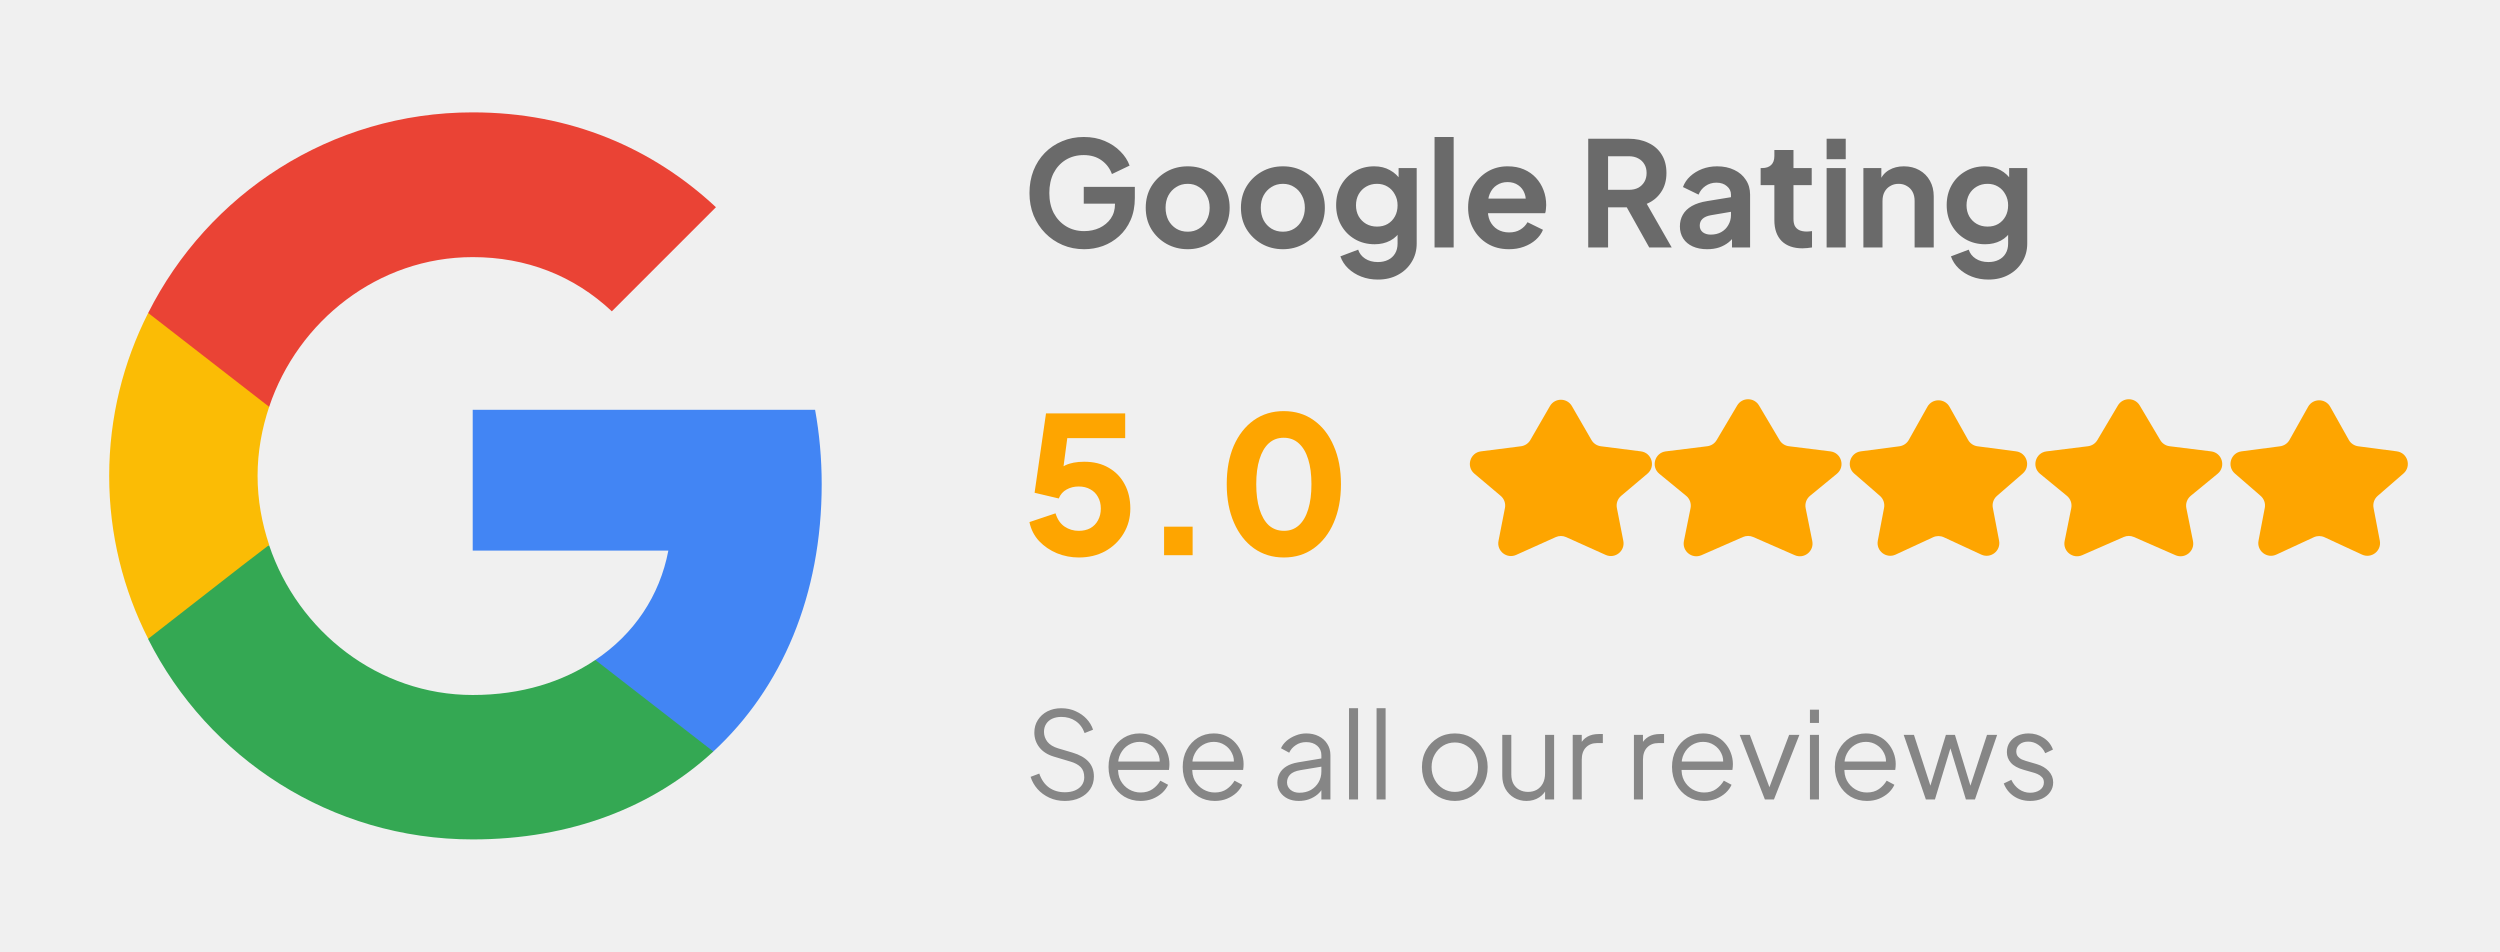
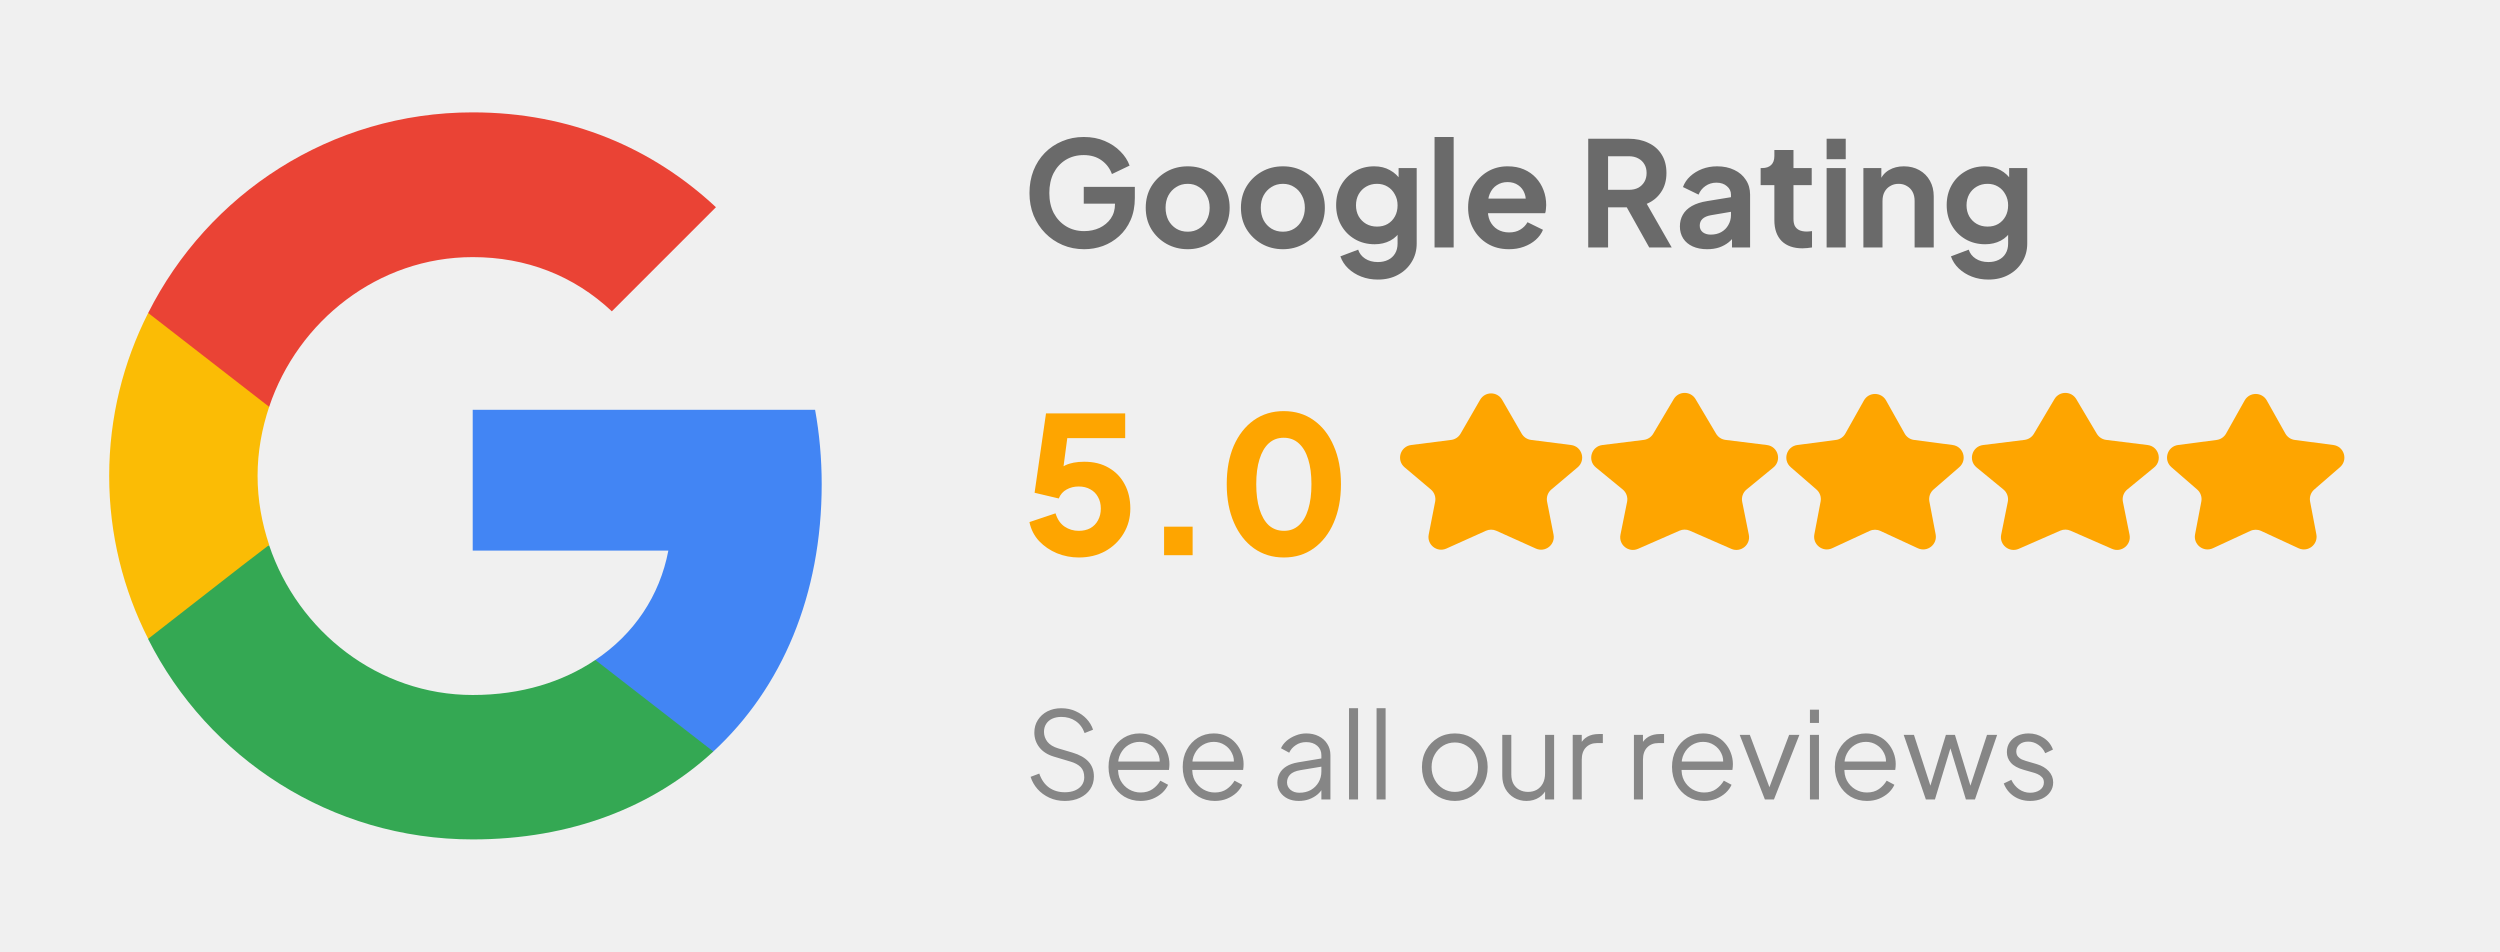
<svg xmlns="http://www.w3.org/2000/svg" width="394" height="150" viewBox="0 0 394 150" fill="none">
  <path d="M129.5 76.302C129.5 72.24 129.135 68.334 128.458 64.584H74.5V86.771H105.333C103.979 93.906 99.917 99.948 93.823 104.011V118.438H112.417C123.25 108.438 129.5 93.75 129.5 76.302Z" fill="#4285F4" />
  <path d="M74.5 132.292C89.969 132.292 102.938 127.188 112.417 118.438L93.823 104.01C88.719 107.448 82.208 109.531 74.5 109.531C59.604 109.531 46.948 99.479 42.417 85.938H23.354V100.729C32.781 119.427 52.104 132.292 74.5 132.292Z" fill="#34A853" />
  <path d="M42.417 85.885C41.271 82.448 40.594 78.802 40.594 75C40.594 71.198 41.271 67.552 42.417 64.114V49.323H23.354C19.448 57.031 17.208 65.729 17.208 75C17.208 84.271 19.448 92.969 23.354 100.677L38.198 89.114L42.417 85.885Z" fill="#FBBC05" />
  <path d="M74.5 40.521C82.938 40.521 90.438 43.438 96.427 49.063L112.833 32.656C102.886 23.386 89.969 17.709 74.5 17.709C52.104 17.709 32.781 30.573 23.354 49.323L42.417 64.115C46.948 50.573 59.604 40.521 74.5 40.521Z" fill="#EA4335" />
  <path d="M170.87 39.276C169.644 39.276 168.509 39.054 167.466 38.609C166.424 38.164 165.511 37.543 164.729 36.746C163.947 35.949 163.334 35.013 162.889 33.94C162.46 32.867 162.245 31.694 162.245 30.421C162.245 29.148 162.452 27.975 162.866 26.902C163.296 25.813 163.894 24.878 164.66 24.096C165.442 23.299 166.355 22.685 167.397 22.256C168.44 21.811 169.575 21.589 170.801 21.589C172.028 21.589 173.124 21.796 174.09 22.21C175.072 22.624 175.9 23.176 176.574 23.866C177.249 24.541 177.732 25.284 178.023 26.097L175.24 27.431C174.918 26.542 174.374 25.821 173.607 25.269C172.841 24.717 171.905 24.441 170.801 24.441C169.728 24.441 168.777 24.694 167.949 25.2C167.137 25.706 166.5 26.404 166.04 27.293C165.596 28.182 165.373 29.225 165.373 30.421C165.373 31.617 165.603 32.667 166.063 33.572C166.539 34.461 167.19 35.159 168.018 35.665C168.846 36.171 169.797 36.424 170.87 36.424C171.744 36.424 172.549 36.255 173.285 35.918C174.021 35.565 174.612 35.075 175.056 34.446C175.501 33.802 175.723 33.043 175.723 32.169V30.858L177.149 32.1H170.801V29.455H178.851V31.18C178.851 32.499 178.629 33.664 178.184 34.676C177.74 35.688 177.134 36.539 176.367 37.229C175.616 37.904 174.765 38.417 173.814 38.77C172.864 39.107 171.882 39.276 170.87 39.276ZM187.191 39.276C185.965 39.276 184.845 38.992 183.833 38.425C182.837 37.858 182.039 37.083 181.441 36.102C180.859 35.121 180.567 34.001 180.567 32.744C180.567 31.487 180.859 30.367 181.441 29.386C182.039 28.405 182.837 27.63 183.833 27.063C184.83 26.496 185.949 26.212 187.191 26.212C188.418 26.212 189.53 26.496 190.526 27.063C191.523 27.63 192.313 28.405 192.895 29.386C193.493 30.352 193.792 31.471 193.792 32.744C193.792 34.001 193.493 35.121 192.895 36.102C192.297 37.083 191.5 37.858 190.503 38.425C189.507 38.992 188.403 39.276 187.191 39.276ZM187.191 36.516C187.866 36.516 188.456 36.355 188.962 36.033C189.484 35.711 189.89 35.266 190.181 34.699C190.488 34.116 190.641 33.465 190.641 32.744C190.641 32.008 190.488 31.364 190.181 30.812C189.89 30.245 189.484 29.8 188.962 29.478C188.456 29.141 187.866 28.972 187.191 28.972C186.501 28.972 185.896 29.141 185.374 29.478C184.853 29.8 184.439 30.245 184.132 30.812C183.841 31.364 183.695 32.008 183.695 32.744C183.695 33.465 183.841 34.116 184.132 34.699C184.439 35.266 184.853 35.711 185.374 36.033C185.896 36.355 186.501 36.516 187.191 36.516ZM202.195 39.276C200.969 39.276 199.849 38.992 198.837 38.425C197.841 37.858 197.043 37.083 196.445 36.102C195.863 35.121 195.571 34.001 195.571 32.744C195.571 31.487 195.863 30.367 196.445 29.386C197.043 28.405 197.841 27.63 198.837 27.063C199.834 26.496 200.953 26.212 202.195 26.212C203.422 26.212 204.534 26.496 205.53 27.063C206.527 27.63 207.317 28.405 207.899 29.386C208.497 30.352 208.796 31.471 208.796 32.744C208.796 34.001 208.497 35.121 207.899 36.102C207.301 37.083 206.504 37.858 205.507 38.425C204.511 38.992 203.407 39.276 202.195 39.276ZM202.195 36.516C202.87 36.516 203.46 36.355 203.966 36.033C204.488 35.711 204.894 35.266 205.185 34.699C205.492 34.116 205.645 33.465 205.645 32.744C205.645 32.008 205.492 31.364 205.185 30.812C204.894 30.245 204.488 29.8 203.966 29.478C203.46 29.141 202.87 28.972 202.195 28.972C201.505 28.972 200.9 29.141 200.378 29.478C199.857 29.8 199.443 30.245 199.136 30.812C198.845 31.364 198.699 32.008 198.699 32.744C198.699 33.465 198.845 34.116 199.136 34.699C199.443 35.266 199.857 35.711 200.378 36.033C200.9 36.355 201.505 36.516 202.195 36.516ZM217.153 44.06C216.218 44.06 215.352 43.907 214.554 43.6C213.757 43.293 213.067 42.864 212.484 42.312C211.917 41.775 211.503 41.139 211.242 40.403L214.048 39.345C214.232 39.928 214.593 40.395 215.129 40.748C215.681 41.116 216.356 41.3 217.153 41.3C217.767 41.3 218.303 41.185 218.763 40.955C219.239 40.725 219.607 40.388 219.867 39.943C220.128 39.514 220.258 38.992 220.258 38.379V35.527L220.833 36.217C220.404 36.968 219.829 37.536 219.108 37.919C218.388 38.302 217.567 38.494 216.647 38.494C215.482 38.494 214.439 38.226 213.519 37.689C212.599 37.152 211.879 36.416 211.357 35.481C210.836 34.546 210.575 33.495 210.575 32.33C210.575 31.149 210.836 30.099 211.357 29.179C211.879 28.259 212.592 27.538 213.496 27.017C214.401 26.48 215.428 26.212 216.578 26.212C217.514 26.212 218.334 26.411 219.039 26.81C219.76 27.193 220.358 27.753 220.833 28.489L220.419 29.248V26.488H223.271V38.379C223.271 39.468 223.003 40.441 222.466 41.3C221.945 42.159 221.224 42.833 220.304 43.324C219.4 43.815 218.349 44.06 217.153 44.06ZM217.015 35.711C217.659 35.711 218.219 35.573 218.694 35.297C219.185 35.006 219.568 34.607 219.844 34.101C220.12 33.595 220.258 33.012 220.258 32.353C220.258 31.709 220.113 31.134 219.821 30.628C219.545 30.107 219.162 29.7 218.671 29.409C218.196 29.118 217.644 28.972 217.015 28.972C216.387 28.972 215.819 29.118 215.313 29.409C214.807 29.7 214.409 30.107 214.117 30.628C213.841 31.134 213.703 31.709 213.703 32.353C213.703 32.997 213.841 33.572 214.117 34.078C214.409 34.584 214.8 34.983 215.29 35.274C215.796 35.565 216.371 35.711 217.015 35.711ZM226.085 39V21.589H229.098V39H226.085ZM237.814 39.276C236.526 39.276 235.399 38.985 234.433 38.402C233.467 37.819 232.716 37.03 232.179 36.033C231.642 35.036 231.374 33.932 231.374 32.721C231.374 31.464 231.642 30.352 232.179 29.386C232.731 28.405 233.475 27.63 234.41 27.063C235.361 26.496 236.419 26.212 237.584 26.212C238.565 26.212 239.424 26.373 240.16 26.695C240.911 27.017 241.548 27.462 242.069 28.029C242.59 28.596 242.989 29.248 243.265 29.984C243.541 30.705 243.679 31.487 243.679 32.33C243.679 32.545 243.664 32.767 243.633 32.997C243.618 33.227 243.579 33.426 243.518 33.595H233.858V31.295H241.816L240.39 32.376C240.528 31.671 240.49 31.042 240.275 30.49C240.076 29.938 239.738 29.501 239.263 29.179C238.803 28.857 238.243 28.696 237.584 28.696C236.955 28.696 236.396 28.857 235.905 29.179C235.414 29.486 235.039 29.946 234.778 30.559C234.533 31.157 234.441 31.885 234.502 32.744C234.441 33.511 234.54 34.193 234.801 34.791C235.077 35.374 235.476 35.826 235.997 36.148C236.534 36.47 237.147 36.631 237.837 36.631C238.527 36.631 239.11 36.485 239.585 36.194C240.076 35.903 240.459 35.512 240.735 35.021L243.173 36.217C242.928 36.815 242.544 37.344 242.023 37.804C241.502 38.264 240.881 38.624 240.16 38.885C239.455 39.146 238.673 39.276 237.814 39.276ZM250.304 39V21.865H256.675C257.84 21.865 258.868 22.08 259.757 22.509C260.662 22.923 261.367 23.536 261.873 24.349C262.379 25.146 262.632 26.12 262.632 27.27C262.632 28.451 262.348 29.455 261.781 30.283C261.229 31.111 260.478 31.724 259.527 32.123L263.46 39H259.918L255.709 31.479L257.733 32.675H253.432V39H250.304ZM253.432 29.915H256.721C257.288 29.915 257.779 29.808 258.193 29.593C258.607 29.363 258.929 29.049 259.159 28.65C259.389 28.251 259.504 27.791 259.504 27.27C259.504 26.733 259.389 26.273 259.159 25.89C258.929 25.491 258.607 25.185 258.193 24.97C257.779 24.74 257.288 24.625 256.721 24.625H253.432V29.915ZM269.052 39.276C268.178 39.276 267.419 39.13 266.775 38.839C266.131 38.548 265.633 38.134 265.28 37.597C264.927 37.045 264.751 36.409 264.751 35.688C264.751 34.998 264.904 34.385 265.211 33.848C265.518 33.296 265.993 32.836 266.637 32.468C267.281 32.1 268.094 31.839 269.075 31.686L273.169 31.019V33.319L269.65 33.917C269.052 34.024 268.607 34.216 268.316 34.492C268.025 34.768 267.879 35.128 267.879 35.573C267.879 36.002 268.04 36.347 268.362 36.608C268.699 36.853 269.113 36.976 269.604 36.976C270.233 36.976 270.785 36.846 271.26 36.585C271.751 36.309 272.126 35.933 272.387 35.458C272.663 34.983 272.801 34.461 272.801 33.894V30.674C272.801 30.137 272.586 29.693 272.157 29.34C271.743 28.972 271.191 28.788 270.501 28.788C269.857 28.788 269.282 28.964 268.776 29.317C268.285 29.654 267.925 30.107 267.695 30.674L265.234 29.478C265.479 28.819 265.863 28.251 266.384 27.776C266.921 27.285 267.549 26.902 268.27 26.626C268.991 26.35 269.773 26.212 270.616 26.212C271.643 26.212 272.548 26.404 273.33 26.787C274.112 27.155 274.718 27.676 275.147 28.351C275.592 29.01 275.814 29.785 275.814 30.674V39H272.962V36.861L273.606 36.815C273.284 37.352 272.901 37.804 272.456 38.172C272.011 38.525 271.505 38.801 270.938 39C270.371 39.184 269.742 39.276 269.052 39.276ZM284.078 39.138C282.668 39.138 281.571 38.755 280.789 37.988C280.023 37.206 279.639 36.11 279.639 34.699V29.179H277.477V26.488H277.707C278.321 26.488 278.796 26.327 279.133 26.005C279.471 25.683 279.639 25.215 279.639 24.602V23.636H282.652V26.488H285.527V29.179H282.652V34.538C282.652 34.952 282.721 35.305 282.859 35.596C283.013 35.887 283.243 36.11 283.549 36.263C283.871 36.416 284.278 36.493 284.768 36.493C284.876 36.493 284.998 36.485 285.136 36.47C285.29 36.455 285.435 36.439 285.573 36.424V39C285.359 39.031 285.113 39.061 284.837 39.092C284.561 39.123 284.308 39.138 284.078 39.138ZM287.875 39V26.488H290.888V39H287.875ZM287.875 25.085V21.865H290.888V25.085H287.875ZM293.67 39V26.488H296.499V28.949L296.269 28.512C296.56 27.761 297.036 27.193 297.695 26.81C298.37 26.411 299.152 26.212 300.041 26.212C300.961 26.212 301.774 26.411 302.479 26.81C303.2 27.209 303.759 27.768 304.158 28.489C304.557 29.194 304.756 30.015 304.756 30.95V39H301.743V31.663C301.743 31.111 301.636 30.636 301.421 30.237C301.206 29.838 300.907 29.532 300.524 29.317C300.156 29.087 299.719 28.972 299.213 28.972C298.722 28.972 298.285 29.087 297.902 29.317C297.519 29.532 297.22 29.838 297.005 30.237C296.79 30.636 296.683 31.111 296.683 31.663V39H293.67ZM313.376 44.06C312.441 44.06 311.574 43.907 310.777 43.6C309.98 43.293 309.29 42.864 308.707 42.312C308.14 41.775 307.726 41.139 307.465 40.403L310.271 39.345C310.455 39.928 310.815 40.395 311.352 40.748C311.904 41.116 312.579 41.3 313.376 41.3C313.989 41.3 314.526 41.185 314.986 40.955C315.461 40.725 315.829 40.388 316.09 39.943C316.351 39.514 316.481 38.992 316.481 38.379V35.527L317.056 36.217C316.627 36.968 316.052 37.536 315.331 37.919C314.61 38.302 313.79 38.494 312.87 38.494C311.705 38.494 310.662 38.226 309.742 37.689C308.822 37.152 308.101 36.416 307.58 35.481C307.059 34.546 306.798 33.495 306.798 32.33C306.798 31.149 307.059 30.099 307.58 29.179C308.101 28.259 308.814 27.538 309.719 27.017C310.624 26.48 311.651 26.212 312.801 26.212C313.736 26.212 314.557 26.411 315.262 26.81C315.983 27.193 316.581 27.753 317.056 28.489L316.642 29.248V26.488H319.494V38.379C319.494 39.468 319.226 40.441 318.689 41.3C318.168 42.159 317.447 42.833 316.527 43.324C315.622 43.815 314.572 44.06 313.376 44.06ZM313.238 35.711C313.882 35.711 314.442 35.573 314.917 35.297C315.408 35.006 315.791 34.607 316.067 34.101C316.343 33.595 316.481 33.012 316.481 32.353C316.481 31.709 316.335 31.134 316.044 30.628C315.768 30.107 315.385 29.7 314.894 29.409C314.419 29.118 313.867 28.972 313.238 28.972C312.609 28.972 312.042 29.118 311.536 29.409C311.03 29.7 310.631 30.107 310.34 30.628C310.064 31.134 309.926 31.709 309.926 32.353C309.926 32.997 310.064 33.572 310.34 34.078C310.631 34.584 311.022 34.983 311.513 35.274C312.019 35.565 312.594 35.711 313.238 35.711Z" fill="#6A6A6A" />
  <g clip-path="url(#clip0_112_256)">
-     <path d="M244.268 64.002C245.037 62.668 246.963 62.668 247.732 64.002L250.816 69.346C251.128 69.887 251.675 70.251 252.295 70.33L258.602 71.134C260.329 71.355 260.97 73.524 259.639 74.647L255.493 78.146C254.938 78.614 254.68 79.346 254.82 80.059L255.836 85.245C256.149 86.838 254.534 88.119 253.053 87.454L246.82 84.65C246.299 84.415 245.701 84.415 245.18 84.65L238.947 87.454C237.466 88.119 235.851 86.838 236.164 85.245L237.18 80.059C237.32 79.346 237.062 78.614 236.507 78.146L232.361 74.647C231.03 73.524 231.671 71.355 233.398 71.134L239.705 70.33C240.325 70.251 240.872 69.887 241.184 69.346L244.268 64.002Z" fill="#FEA500" />
-     <path d="M273.78 63.901C274.554 62.594 276.446 62.594 277.22 63.901L280.458 69.361C280.774 69.893 281.318 70.25 281.932 70.326L288.47 71.137C290.214 71.353 290.851 73.552 289.493 74.667L285.261 78.142C284.69 78.611 284.424 79.358 284.57 80.082L285.615 85.272C285.935 86.858 284.335 88.148 282.853 87.499L276.302 84.632C275.791 84.408 275.209 84.408 274.698 84.632L268.147 87.499C266.665 88.148 265.065 86.858 265.385 85.272L266.43 80.082C266.576 79.358 266.31 78.611 265.739 78.142L261.507 74.667C260.149 73.552 260.786 71.353 262.53 71.137L269.068 70.326C269.682 70.25 270.226 69.893 270.542 69.361L273.78 63.901Z" fill="#FEA500" />
-     <path d="M303.756 64.109C304.52 62.747 306.48 62.747 307.244 64.109L310.173 69.331C310.482 69.881 311.032 70.253 311.658 70.335L317.734 71.132C319.444 71.356 320.087 73.495 318.785 74.626L314.724 78.15C314.186 78.617 313.937 79.335 314.07 80.035L315.058 85.216C315.362 86.815 313.731 88.089 312.253 87.405L306.34 84.669C305.807 84.423 305.193 84.423 304.66 84.669L298.747 87.405C297.269 88.089 295.638 86.815 295.942 85.216L296.93 80.035C297.063 79.335 296.814 78.617 296.276 78.15L292.215 74.626C290.913 73.495 291.556 71.356 293.266 71.132L299.342 70.335C299.968 70.253 300.518 69.881 300.827 69.331L303.756 64.109Z" fill="#FEA500" />
-     <path d="M333.78 63.901C334.554 62.594 336.446 62.594 337.22 63.901L340.458 69.361C340.774 69.893 341.318 70.25 341.932 70.326L348.47 71.137C350.214 71.353 350.851 73.552 349.493 74.667L345.261 78.142C344.69 78.611 344.424 79.358 344.57 80.082L345.615 85.272C345.935 86.858 344.335 88.148 342.853 87.499L336.302 84.632C335.791 84.408 335.209 84.408 334.698 84.632L328.147 87.499C326.665 88.148 325.065 86.858 325.385 85.272L326.43 80.082C326.576 79.358 326.31 78.611 325.739 78.142L321.507 74.667C320.149 73.552 320.786 71.353 322.53 71.137L329.068 70.326C329.682 70.25 330.226 69.893 330.542 69.361L333.78 63.901Z" fill="#FEA500" />
-     <path d="M363.756 64.109C364.52 62.747 366.48 62.747 367.244 64.109L370.173 69.331C370.482 69.881 371.032 70.253 371.658 70.335L377.734 71.132C379.444 71.356 380.087 73.495 378.785 74.626L374.724 78.15C374.186 78.617 373.937 79.335 374.07 80.035L375.058 85.216C375.362 86.815 373.731 88.089 372.253 87.405L366.34 84.669C365.807 84.423 365.193 84.423 364.66 84.669L358.747 87.405C357.269 88.089 355.638 86.815 355.942 85.216L356.93 80.035C357.063 79.335 356.814 78.617 356.276 78.15L352.215 74.626C350.913 73.495 351.556 71.356 353.266 71.132L359.342 70.335C359.968 70.253 360.518 69.881 360.827 69.331L363.756 64.109Z" fill="#FEA500" />
+     <path d="M233.268 63.002C234.037 61.668 235.963 61.668 236.732 63.002L239.816 68.346C240.128 68.887 240.675 69.251 241.295 69.33L247.602 70.134C249.329 70.355 249.97 72.524 248.639 73.647L244.493 77.146C243.938 77.614 243.68 78.346 243.82 79.059L244.836 84.245C245.149 85.838 243.534 87.119 242.053 86.454L235.82 83.65C235.299 83.415 234.701 83.415 234.18 83.65L227.947 86.454C226.466 87.119 224.851 85.838 225.164 84.245L226.18 79.059C226.32 78.346 226.062 77.614 225.507 77.146L221.361 73.647C220.03 72.524 220.671 70.355 222.398 70.134L228.705 69.33C229.325 69.251 229.872 68.887 230.184 68.346L233.268 63.002Z" fill="#FEA500" />
+     <path d="M263.78 62.901C264.554 61.594 266.446 61.594 267.22 62.901L270.458 68.361C270.774 68.893 271.318 69.25 271.932 69.326L278.47 70.137C280.214 70.353 280.851 72.552 279.493 73.667L275.261 77.142C274.69 77.611 274.424 78.358 274.57 79.082L275.615 84.272C275.935 85.858 274.335 87.148 272.853 86.499L266.302 83.632C265.791 83.408 265.209 83.408 264.698 83.632L258.147 86.499C256.665 87.148 255.065 85.858 255.385 84.272L256.43 79.082C256.576 78.358 256.31 77.611 255.739 77.142L251.507 73.667C250.149 72.552 250.786 70.353 252.53 70.137L259.068 69.326C259.682 69.25 260.226 68.893 260.542 68.361L263.78 62.901Z" fill="#FEA500" />
+     <path d="M293.756 63.109C294.52 61.747 296.48 61.747 297.244 63.109L300.173 68.331C300.482 68.881 301.032 69.253 301.658 69.335L307.734 70.132C309.444 70.356 310.087 72.495 308.785 73.626L304.724 77.15C304.186 77.617 303.937 78.335 304.07 79.035L305.058 84.216C305.362 85.815 303.731 87.089 302.253 86.405L296.34 83.669C295.807 83.423 295.193 83.423 294.66 83.669L288.747 86.405C287.269 87.089 285.638 85.815 285.942 84.216L286.93 79.035C287.063 78.335 286.814 77.617 286.276 77.15L282.215 73.626C280.913 72.495 281.556 70.356 283.266 70.132L289.342 69.335C289.968 69.253 290.518 68.881 290.827 68.331L293.756 63.109Z" fill="#FEA500" />
+     <path d="M323.78 62.901C324.554 61.594 326.446 61.594 327.22 62.901L330.458 68.361C330.774 68.893 331.318 69.25 331.932 69.326L338.47 70.137C340.214 70.353 340.851 72.552 339.493 73.667L335.261 77.142C334.69 77.611 334.424 78.358 334.57 79.082L335.615 84.272C335.935 85.858 334.335 87.148 332.853 86.499L326.302 83.632C325.791 83.408 325.209 83.408 324.698 83.632L318.147 86.499C316.665 87.148 315.065 85.858 315.385 84.272L316.43 79.082C316.576 78.358 316.31 77.611 315.739 77.142L311.507 73.667C310.149 72.552 310.786 70.353 312.53 70.137L319.068 69.326C319.682 69.25 320.226 68.893 320.542 68.361L323.78 62.901Z" fill="#FEA500" />
+     <path d="M353.756 63.109C354.52 61.747 356.48 61.747 357.244 63.109L360.173 68.331C360.482 68.881 361.032 69.253 361.658 69.335L367.734 70.132C369.444 70.356 370.087 72.495 368.785 73.626L364.724 77.15C364.186 77.617 363.937 78.335 364.07 79.035L365.058 84.216C365.362 85.815 363.731 87.089 362.253 86.405L356.34 83.669C355.807 83.423 355.193 83.423 354.66 83.669L348.747 86.405C347.269 87.089 345.638 85.815 345.942 84.216L346.93 79.035C347.063 78.335 346.814 77.617 346.276 77.15L342.215 73.626C340.913 72.495 341.556 70.356 343.266 70.132L349.342 69.335C349.968 69.253 350.518 68.881 350.827 68.331L353.756 63.109Z" fill="#FEA500" />
    <path d="M170.01 87.86C168.83 87.86 167.69 87.64 166.59 87.2C165.49 86.74 164.55 86.1 163.77 85.28C162.99 84.44 162.48 83.44 162.24 82.28L166.35 80.9C166.65 81.86 167.13 82.56 167.79 83C168.45 83.44 169.19 83.66 170.01 83.66C170.71 83.66 171.32 83.52 171.84 83.24C172.36 82.94 172.76 82.53 173.04 82.01C173.34 81.47 173.49 80.85 173.49 80.15C173.49 79.45 173.34 78.84 173.04 78.32C172.76 77.8 172.36 77.4 171.84 77.12C171.32 76.82 170.71 76.67 170.01 76.67C169.29 76.67 168.65 76.83 168.09 77.15C167.53 77.45 167.12 77.92 166.86 78.56L163.05 77.66L164.85 65.15H177.33V69.05H166.74L168.48 66.95L167.25 76.25L165.99 75.14C166.49 74.32 167.12 73.72 167.88 73.34C168.66 72.96 169.66 72.77 170.88 72.77C172.38 72.77 173.67 73.09 174.75 73.73C175.83 74.35 176.66 75.21 177.24 76.31C177.84 77.41 178.14 78.69 178.14 80.15C178.14 81.61 177.78 82.93 177.06 84.11C176.36 85.27 175.4 86.19 174.18 86.87C172.96 87.53 171.57 87.86 170.01 87.86ZM183.458 87.5V83H187.958V87.5H183.458ZM202.334 87.86C200.554 87.86 198.984 87.38 197.624 86.42C196.284 85.46 195.234 84.11 194.474 82.37C193.714 80.63 193.334 78.61 193.334 76.31C193.334 73.99 193.704 71.97 194.444 70.25C195.204 68.53 196.254 67.19 197.594 66.23C198.954 65.27 200.524 64.79 202.304 64.79C204.124 64.79 205.704 65.27 207.044 66.23C208.404 67.19 209.454 68.54 210.194 70.28C210.954 72 211.334 74.01 211.334 76.31C211.334 78.61 210.954 80.63 210.194 82.37C209.454 84.09 208.404 85.44 207.044 86.42C205.704 87.38 204.134 87.86 202.334 87.86ZM202.364 83.66C203.284 83.66 204.064 83.37 204.704 82.79C205.344 82.21 205.834 81.37 206.174 80.27C206.514 79.17 206.684 77.85 206.684 76.31C206.684 74.77 206.514 73.46 206.174 72.38C205.834 71.28 205.334 70.44 204.674 69.86C204.034 69.28 203.244 68.99 202.304 68.99C201.384 68.99 200.604 69.28 199.964 69.86C199.324 70.44 198.834 71.28 198.494 72.38C198.154 73.46 197.984 74.77 197.984 76.31C197.984 77.83 198.154 79.14 198.494 80.24C198.834 81.34 199.324 82.19 199.964 82.79C200.624 83.37 201.424 83.66 202.364 83.66Z" fill="#FEA500" />
  </g>
  <path d="M167.819 126.228C166.92 126.228 166.103 126.057 165.368 125.715C164.633 125.373 164.013 124.917 163.506 124.347C162.999 123.764 162.638 123.125 162.423 122.428L163.791 121.915C164.12 122.878 164.633 123.612 165.33 124.119C166.027 124.613 166.856 124.86 167.819 124.86C168.427 124.86 168.959 124.765 169.415 124.575C169.884 124.372 170.245 124.094 170.498 123.739C170.751 123.384 170.878 122.973 170.878 122.504C170.878 121.807 170.688 121.269 170.308 120.889C169.928 120.509 169.383 120.218 168.674 120.015L166.128 119.255C165.127 118.964 164.355 118.476 163.81 117.792C163.278 117.108 163.012 116.329 163.012 115.455C163.012 114.708 163.196 114.049 163.563 113.479C163.93 112.896 164.431 112.44 165.064 112.111C165.71 111.782 166.438 111.617 167.249 111.617C168.098 111.617 168.858 111.775 169.529 112.092C170.213 112.396 170.789 112.801 171.258 113.308C171.727 113.815 172.062 114.378 172.265 114.999L170.935 115.531C170.631 114.695 170.156 114.062 169.51 113.631C168.877 113.2 168.129 112.985 167.268 112.985C166.723 112.985 166.242 113.08 165.824 113.27C165.419 113.46 165.102 113.732 164.874 114.087C164.646 114.442 164.532 114.86 164.532 115.341C164.532 115.924 164.716 116.449 165.083 116.918C165.45 117.374 166.014 117.716 166.774 117.944L169.016 118.609C170.131 118.938 170.973 119.413 171.543 120.034C172.113 120.655 172.398 121.434 172.398 122.371C172.398 123.131 172.202 123.802 171.809 124.385C171.429 124.955 170.891 125.405 170.194 125.734C169.51 126.063 168.718 126.228 167.819 126.228ZM179.76 126.228C178.81 126.228 177.949 126 177.176 125.544C176.416 125.075 175.814 124.436 175.371 123.625C174.928 122.814 174.706 121.896 174.706 120.87C174.706 119.844 174.921 118.938 175.352 118.153C175.783 117.355 176.365 116.728 177.1 116.272C177.847 115.816 178.683 115.588 179.608 115.588C180.343 115.588 180.995 115.727 181.565 116.006C182.148 116.272 182.642 116.639 183.047 117.108C183.452 117.564 183.763 118.083 183.978 118.666C184.193 119.236 184.301 119.825 184.301 120.433C184.301 120.56 184.295 120.705 184.282 120.87C184.269 121.022 184.25 121.18 184.225 121.345H175.618V120.015H183.408L182.724 120.585C182.838 119.888 182.756 119.268 182.477 118.723C182.211 118.166 181.825 117.729 181.318 117.412C180.811 117.083 180.241 116.918 179.608 116.918C178.975 116.918 178.386 117.083 177.841 117.412C177.309 117.741 176.891 118.204 176.587 118.799C176.283 119.382 176.163 120.078 176.226 120.889C176.163 121.7 176.289 122.409 176.606 123.017C176.935 123.612 177.379 124.075 177.936 124.404C178.506 124.733 179.114 124.898 179.76 124.898C180.507 124.898 181.134 124.721 181.641 124.366C182.148 124.011 182.559 123.568 182.876 123.036L184.092 123.682C183.889 124.138 183.579 124.562 183.161 124.955C182.743 125.335 182.243 125.645 181.66 125.886C181.09 126.114 180.457 126.228 179.76 126.228ZM191.45 126.228C190.5 126.228 189.638 126 188.866 125.544C188.106 125.075 187.504 124.436 187.061 123.625C186.617 122.814 186.396 121.896 186.396 120.87C186.396 119.844 186.611 118.938 187.042 118.153C187.472 117.355 188.055 116.728 188.79 116.272C189.537 115.816 190.373 115.588 191.298 115.588C192.032 115.588 192.685 115.727 193.255 116.006C193.837 116.272 194.331 116.639 194.737 117.108C195.142 117.564 195.452 118.083 195.668 118.666C195.883 119.236 195.991 119.825 195.991 120.433C195.991 120.56 195.984 120.705 195.972 120.87C195.959 121.022 195.94 121.18 195.915 121.345H187.308V120.015H195.098L194.414 120.585C194.528 119.888 194.445 119.268 194.167 118.723C193.901 118.166 193.514 117.729 193.008 117.412C192.501 117.083 191.931 116.918 191.298 116.918C190.664 116.918 190.075 117.083 189.531 117.412C188.999 117.741 188.581 118.204 188.277 118.799C187.973 119.382 187.852 120.078 187.916 120.889C187.852 121.7 187.979 122.409 188.296 123.017C188.625 123.612 189.068 124.075 189.626 124.404C190.196 124.733 190.804 124.898 191.45 124.898C192.197 124.898 192.824 124.721 193.331 124.366C193.837 124.011 194.249 123.568 194.566 123.036L195.782 123.682C195.579 124.138 195.269 124.562 194.851 124.955C194.433 125.335 193.932 125.645 193.35 125.886C192.78 126.114 192.146 126.228 191.45 126.228ZM204.677 126.228C204.031 126.228 203.454 126.108 202.948 125.867C202.441 125.614 202.042 125.272 201.751 124.841C201.459 124.41 201.314 123.916 201.314 123.359C201.314 122.827 201.428 122.346 201.656 121.915C201.884 121.472 202.238 121.098 202.72 120.794C203.201 120.49 203.815 120.275 204.563 120.148L208.553 119.483V120.775L204.905 121.383C204.17 121.51 203.638 121.744 203.309 122.086C202.992 122.428 202.834 122.833 202.834 123.302C202.834 123.758 203.011 124.144 203.366 124.461C203.733 124.778 204.202 124.936 204.772 124.936C205.468 124.936 206.076 124.79 206.596 124.499C207.115 124.195 207.52 123.79 207.812 123.283C208.103 122.776 208.249 122.213 208.249 121.592V119.008C208.249 118.4 208.027 117.906 207.584 117.526C207.14 117.146 206.564 116.956 205.855 116.956C205.234 116.956 204.689 117.114 204.221 117.431C203.752 117.735 203.404 118.134 203.176 118.628L201.884 117.925C202.074 117.494 202.371 117.102 202.777 116.747C203.195 116.392 203.67 116.114 204.202 115.911C204.734 115.696 205.285 115.588 205.855 115.588C206.602 115.588 207.261 115.734 207.831 116.025C208.413 116.316 208.863 116.722 209.18 117.241C209.509 117.748 209.674 118.337 209.674 119.008V126H208.249V123.967L208.458 124.176C208.28 124.556 208.002 124.904 207.622 125.221C207.254 125.525 206.817 125.772 206.311 125.962C205.817 126.139 205.272 126.228 204.677 126.228ZM212.605 126V111.617H214.03V126H212.605ZM216.946 126V111.617H218.371V126H216.946ZM229.286 126.228C228.323 126.228 227.449 126 226.664 125.544C225.878 125.075 225.251 124.442 224.783 123.644C224.327 122.833 224.099 121.915 224.099 120.889C224.099 119.876 224.327 118.97 224.783 118.172C225.239 117.374 225.853 116.747 226.626 116.291C227.411 115.822 228.298 115.588 229.286 115.588C230.274 115.588 231.154 115.816 231.927 116.272C232.712 116.728 233.326 117.355 233.77 118.153C234.226 118.951 234.454 119.863 234.454 120.889C234.454 121.928 234.219 122.852 233.751 123.663C233.282 124.461 232.655 125.088 231.87 125.544C231.097 126 230.236 126.228 229.286 126.228ZM229.286 124.803C229.97 124.803 230.584 124.632 231.129 124.29C231.686 123.948 232.123 123.479 232.44 122.884C232.769 122.289 232.934 121.624 232.934 120.889C232.934 120.154 232.769 119.496 232.44 118.913C232.123 118.33 231.686 117.868 231.129 117.526C230.584 117.184 229.97 117.013 229.286 117.013C228.602 117.013 227.981 117.184 227.424 117.526C226.879 117.868 226.442 118.33 226.113 118.913C225.783 119.496 225.619 120.154 225.619 120.889C225.619 121.624 225.783 122.289 226.113 122.884C226.442 123.479 226.879 123.948 227.424 124.29C227.981 124.632 228.602 124.803 229.286 124.803ZM240.577 126.228C239.868 126.228 239.222 126.063 238.639 125.734C238.056 125.392 237.594 124.923 237.252 124.328C236.923 123.72 236.758 123.023 236.758 122.238V115.816H238.183V122.067C238.183 122.612 238.291 123.093 238.506 123.511C238.734 123.916 239.044 124.233 239.437 124.461C239.842 124.689 240.305 124.803 240.824 124.803C241.343 124.803 241.806 124.689 242.211 124.461C242.616 124.22 242.933 123.885 243.161 123.454C243.389 123.011 243.503 122.485 243.503 121.877V115.816H244.928V126H243.503V124.024L243.826 124.1C243.585 124.759 243.174 125.278 242.591 125.658C242.008 126.038 241.337 126.228 240.577 126.228ZM247.859 126V115.816H249.284V117.488L249.094 117.241C249.334 116.76 249.695 116.38 250.177 116.101C250.671 115.822 251.266 115.683 251.963 115.683H252.609V117.108H251.716C250.981 117.108 250.392 117.336 249.949 117.792C249.505 118.248 249.284 118.894 249.284 119.73V126H247.859ZM257.507 126V115.816H258.932V117.488L258.742 117.241C258.983 116.76 259.344 116.38 259.825 116.101C260.319 115.822 260.914 115.683 261.611 115.683H262.257V117.108H261.364C260.629 117.108 260.04 117.336 259.597 117.792C259.154 118.248 258.932 118.894 258.932 119.73V126H257.507ZM268.563 126.228C267.613 126.228 266.752 126 265.979 125.544C265.219 125.075 264.617 124.436 264.174 123.625C263.731 122.814 263.509 121.896 263.509 120.87C263.509 119.844 263.724 118.938 264.155 118.153C264.586 117.355 265.168 116.728 265.903 116.272C266.65 115.816 267.486 115.588 268.411 115.588C269.146 115.588 269.798 115.727 270.368 116.006C270.951 116.272 271.445 116.639 271.85 117.108C272.255 117.564 272.566 118.083 272.781 118.666C272.996 119.236 273.104 119.825 273.104 120.433C273.104 120.56 273.098 120.705 273.085 120.87C273.072 121.022 273.053 121.18 273.028 121.345H264.421V120.015H272.211L271.527 120.585C271.641 119.888 271.559 119.268 271.28 118.723C271.014 118.166 270.628 117.729 270.121 117.412C269.614 117.083 269.044 116.918 268.411 116.918C267.778 116.918 267.189 117.083 266.644 117.412C266.112 117.741 265.694 118.204 265.39 118.799C265.086 119.382 264.966 120.078 265.029 120.889C264.966 121.7 265.092 122.409 265.409 123.017C265.738 123.612 266.182 124.075 266.739 124.404C267.309 124.733 267.917 124.898 268.563 124.898C269.31 124.898 269.937 124.721 270.444 124.366C270.951 124.011 271.362 123.568 271.679 123.036L272.895 123.682C272.692 124.138 272.382 124.562 271.964 124.955C271.546 125.335 271.046 125.645 270.463 125.886C269.893 126.114 269.26 126.228 268.563 126.228ZM278.148 126L274.177 115.816H275.773L279.117 124.746H278.604L281.967 115.816H283.582L279.573 126H278.148ZM285.246 126V115.816H286.671V126H285.246ZM285.246 113.935V111.845H286.671V113.935H285.246ZM294.224 126.228C293.274 126.228 292.413 126 291.64 125.544C290.88 125.075 290.278 124.436 289.835 123.625C289.392 122.814 289.17 121.896 289.17 120.87C289.17 119.844 289.385 118.938 289.816 118.153C290.247 117.355 290.829 116.728 291.564 116.272C292.311 115.816 293.147 115.588 294.072 115.588C294.807 115.588 295.459 115.727 296.029 116.006C296.612 116.272 297.106 116.639 297.511 117.108C297.916 117.564 298.227 118.083 298.442 118.666C298.657 119.236 298.765 119.825 298.765 120.433C298.765 120.56 298.759 120.705 298.746 120.87C298.733 121.022 298.714 121.18 298.689 121.345H290.082V120.015H297.872L297.188 120.585C297.302 119.888 297.22 119.268 296.941 118.723C296.675 118.166 296.289 117.729 295.782 117.412C295.275 117.083 294.705 116.918 294.072 116.918C293.439 116.918 292.85 117.083 292.305 117.412C291.773 117.741 291.355 118.204 291.051 118.799C290.747 119.382 290.627 120.078 290.69 120.889C290.627 121.7 290.753 122.409 291.07 123.017C291.399 123.612 291.843 124.075 292.4 124.404C292.97 124.733 293.578 124.898 294.224 124.898C294.971 124.898 295.598 124.721 296.105 124.366C296.612 124.011 297.023 123.568 297.34 123.036L298.556 123.682C298.353 124.138 298.043 124.562 297.625 124.955C297.207 125.335 296.707 125.645 296.124 125.886C295.554 126.114 294.921 126.228 294.224 126.228ZM303.519 126L300.023 115.816H301.638L304.526 124.727H303.956L306.673 115.816H308.098L310.815 124.727H310.245L313.152 115.816H314.748L311.252 126H309.827L307.186 117.279H307.585L304.944 126H303.519ZM319.952 126.228C318.977 126.228 318.122 125.981 317.387 125.487C316.652 124.993 316.12 124.322 315.791 123.473L316.988 122.903C317.279 123.524 317.685 124.018 318.204 124.385C318.736 124.752 319.319 124.936 319.952 124.936C320.56 124.936 321.073 124.79 321.491 124.499C321.909 124.195 322.118 123.802 322.118 123.321C322.118 122.966 322.017 122.688 321.814 122.485C321.611 122.27 321.377 122.105 321.111 121.991C320.845 121.877 320.611 121.795 320.408 121.744L318.945 121.326C318.008 121.06 317.33 120.686 316.912 120.205C316.494 119.724 316.285 119.166 316.285 118.533C316.285 117.938 316.437 117.418 316.741 116.975C317.045 116.532 317.457 116.19 317.976 115.949C318.495 115.708 319.072 115.588 319.705 115.588C320.566 115.588 321.345 115.816 322.042 116.272C322.751 116.715 323.252 117.336 323.543 118.134L322.327 118.704C322.074 118.134 321.706 117.691 321.225 117.374C320.756 117.045 320.231 116.88 319.648 116.88C319.078 116.88 318.622 117.026 318.28 117.317C317.938 117.608 317.767 117.976 317.767 118.419C317.767 118.761 317.856 119.033 318.033 119.236C318.21 119.439 318.413 119.591 318.641 119.692C318.882 119.793 319.091 119.869 319.268 119.92L320.959 120.414C321.782 120.655 322.422 121.028 322.878 121.535C323.347 122.042 323.581 122.637 323.581 123.321C323.581 123.878 323.423 124.379 323.106 124.822C322.802 125.265 322.378 125.614 321.833 125.867C321.288 126.108 320.661 126.228 319.952 126.228Z" fill="#868686" />
  <defs>
    <clipPath id="clip0_112_256">
      <rect width="222" height="42" fill="white" transform="translate(161 55)" />
    </clipPath>
  </defs>
</svg>
